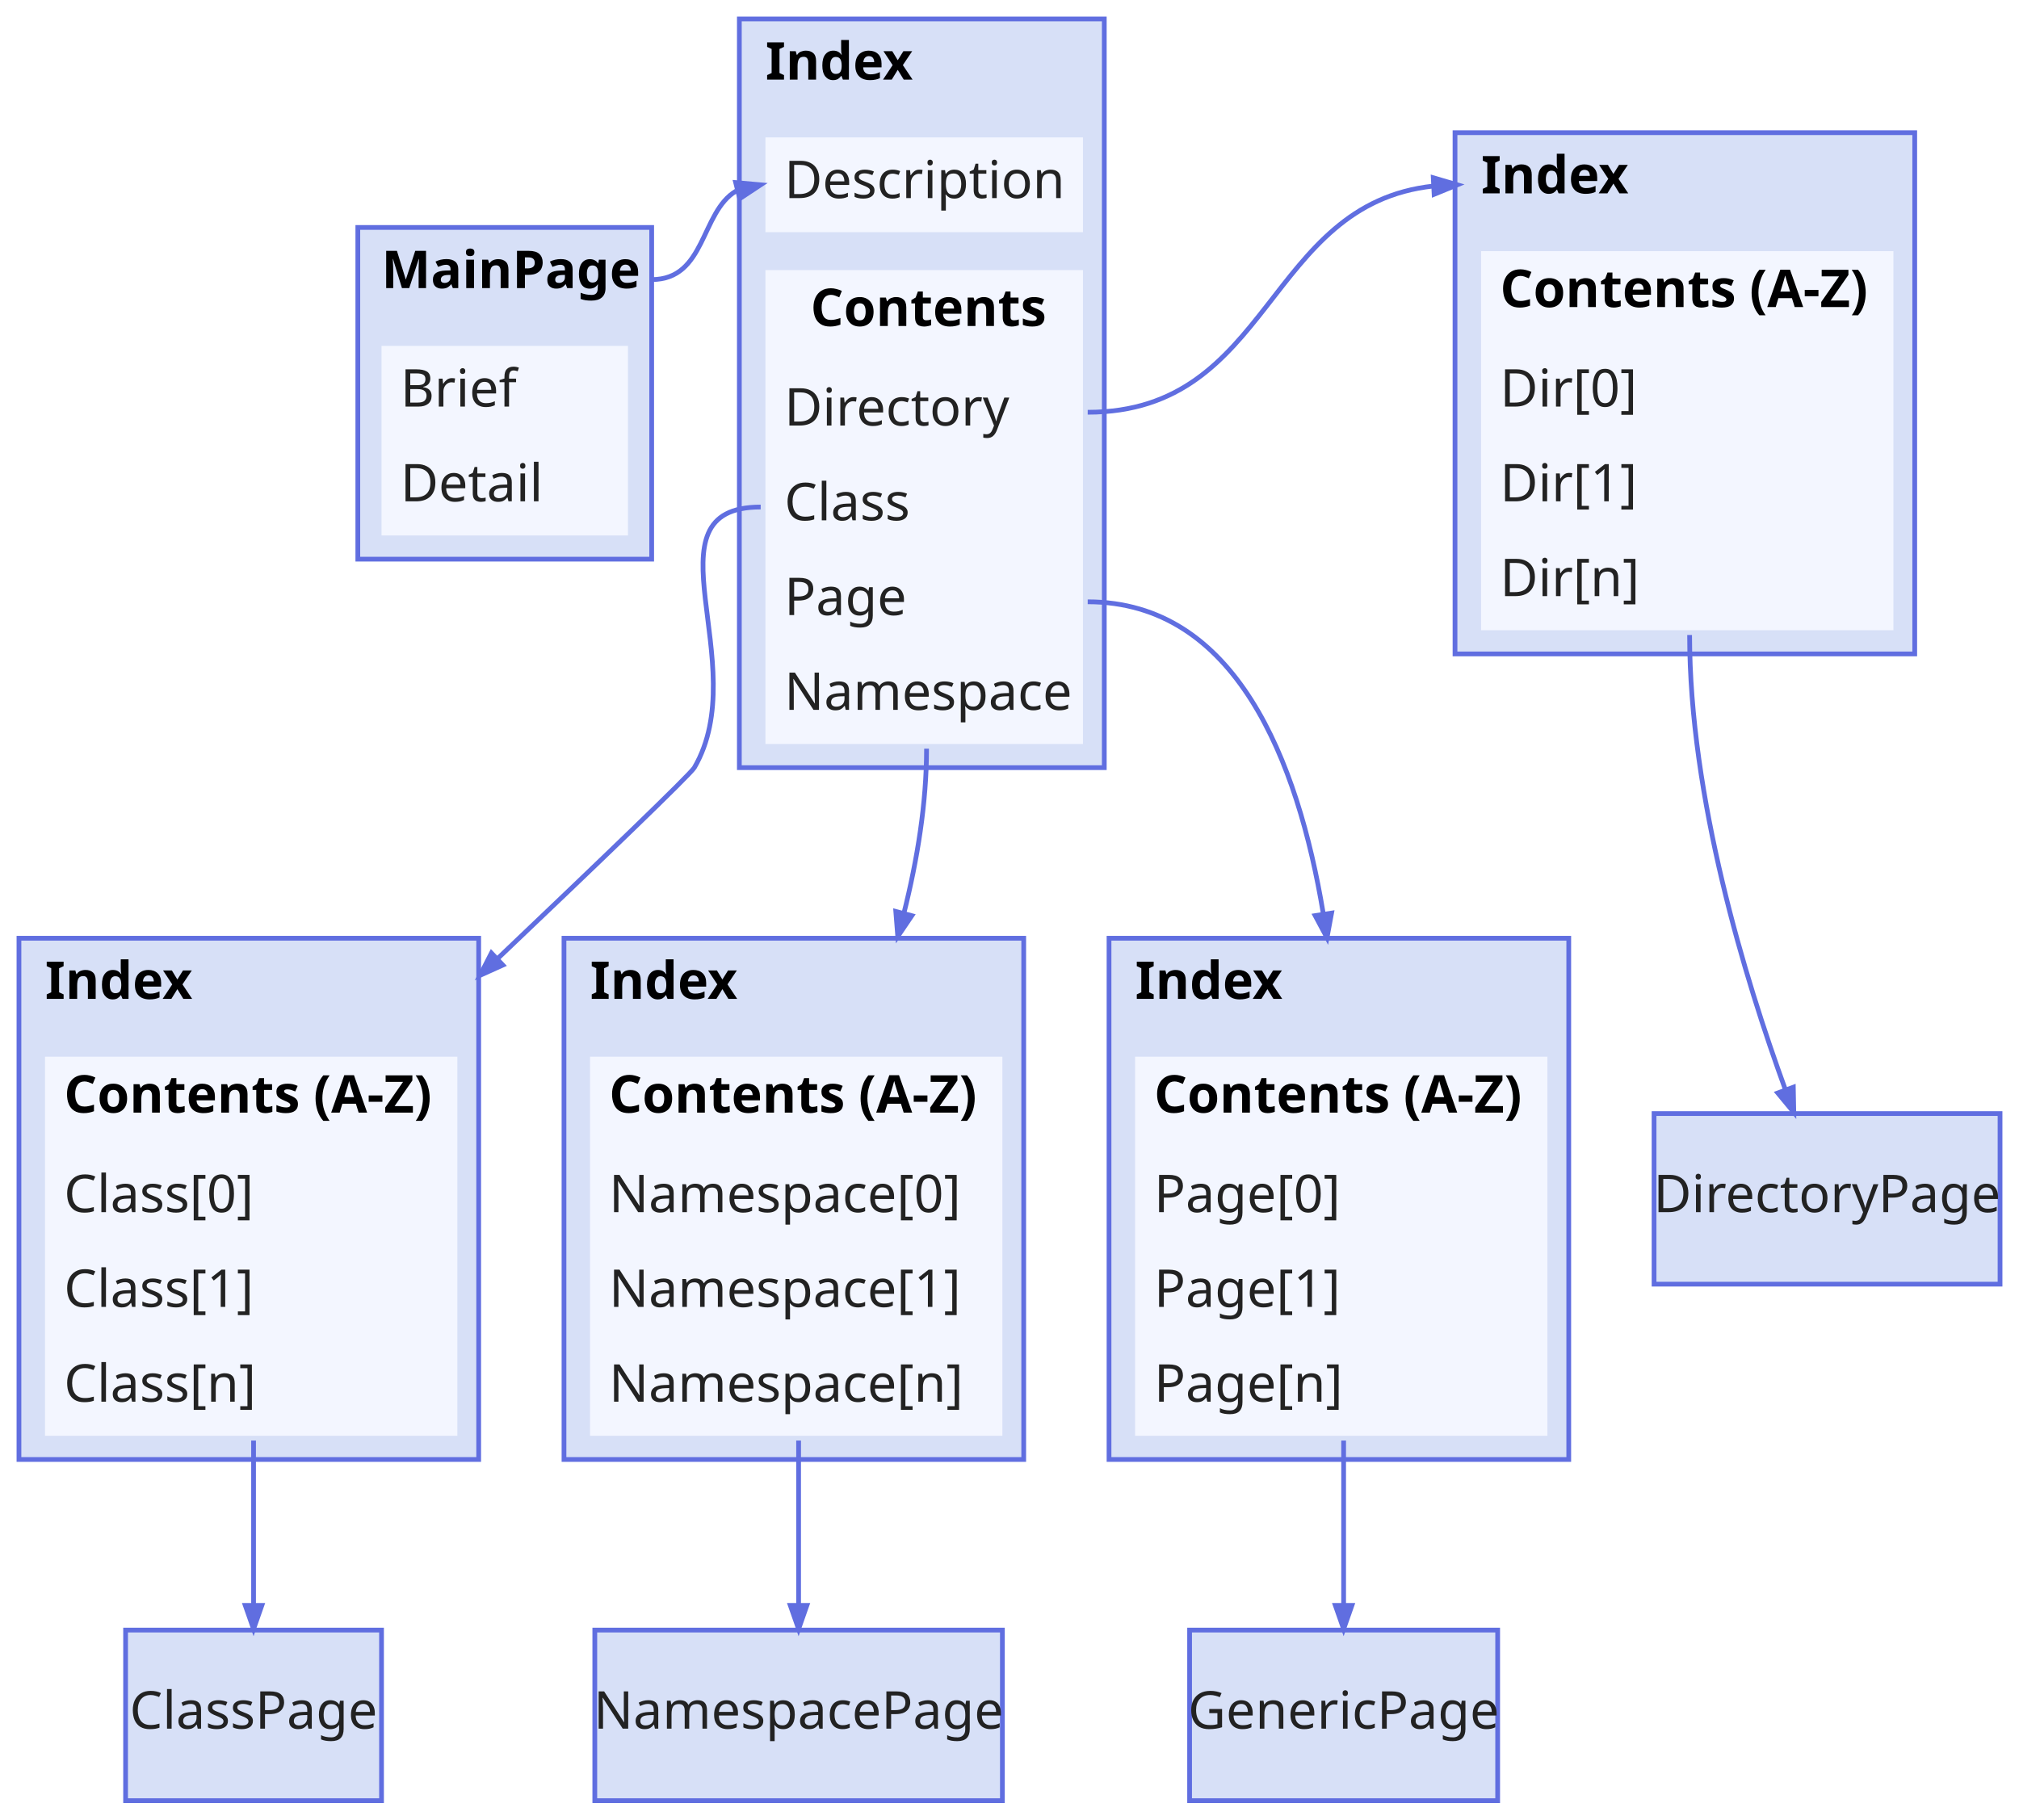
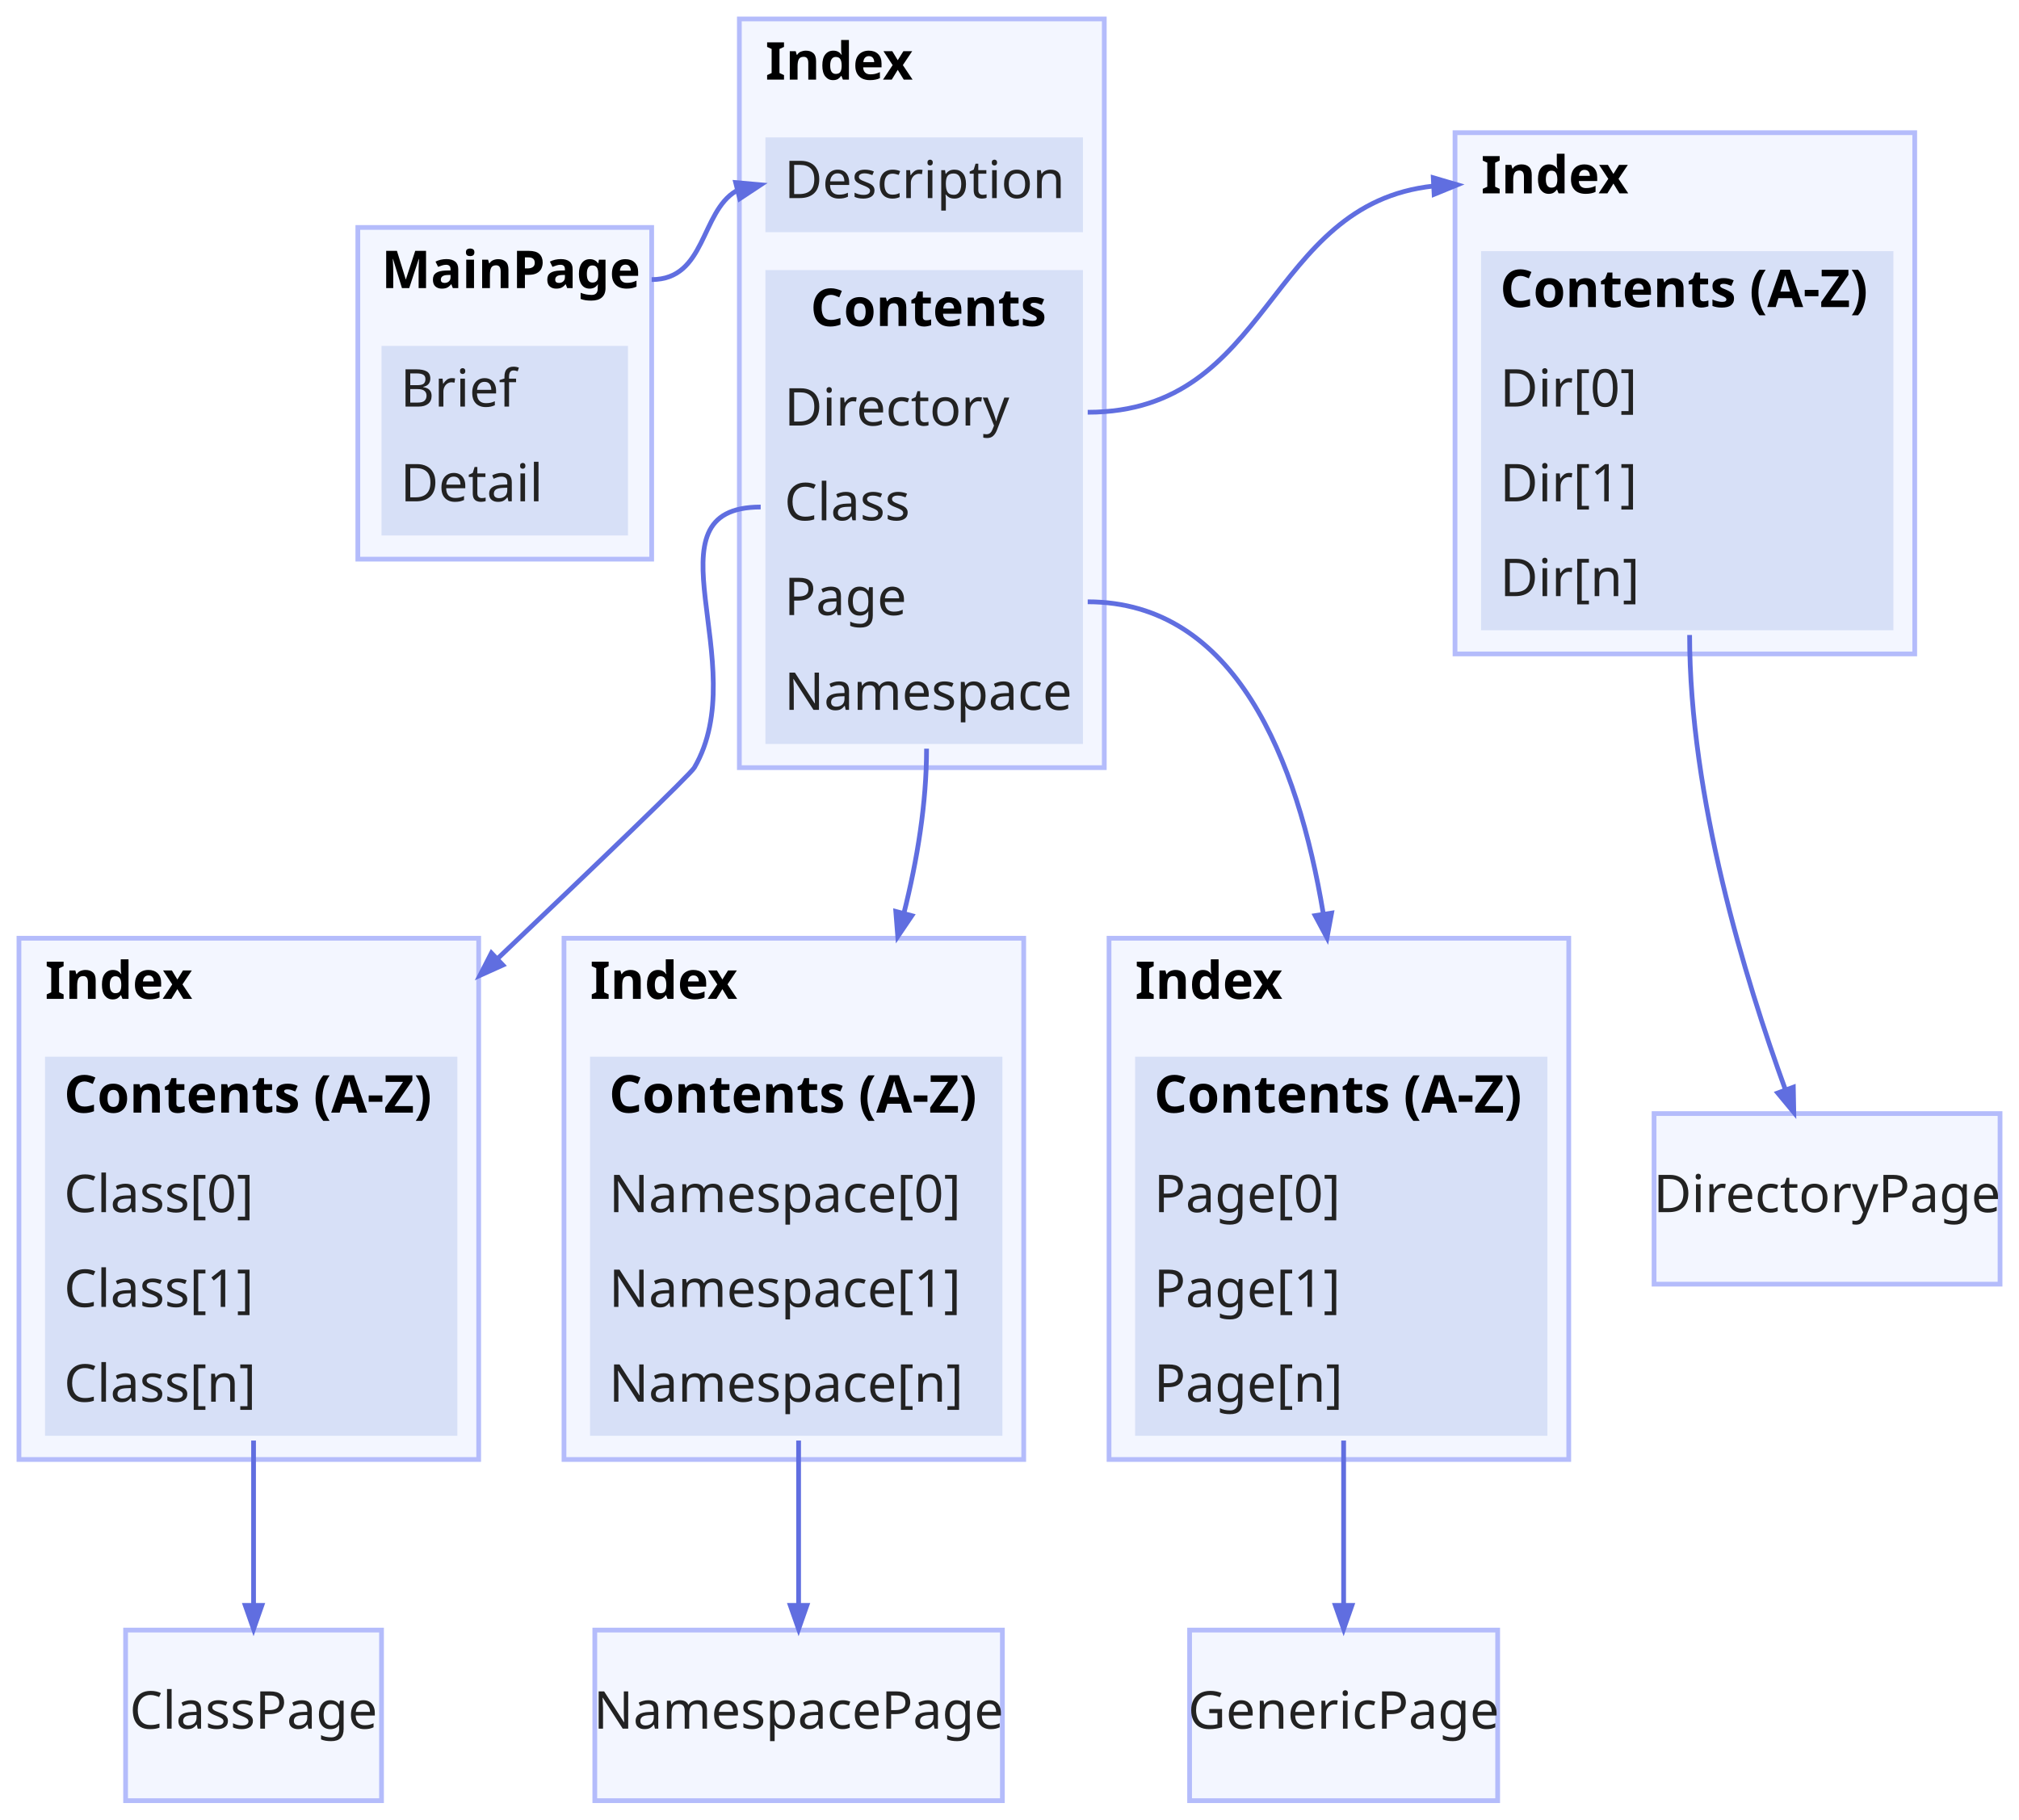
<svg xmlns="http://www.w3.org/2000/svg" width="426pt" height="384pt" viewBox="0.00 0.00 426.00 384.00">
  <g id="graph0" class="graph" transform="scale(1 1) rotate(0) translate(4 380)">
    <polygon fill="none" stroke="none" points="-4,4 -4,-380 422,-380 422,4 -4,4" />
    <g id="node1" class="node">
-       <polygon fill="#d7e0f7" stroke="#606ee0" points="133.5,-332 71.5,-332 71.5,-262 133.5,-262 133.5,-332" />
-       <polygon fill="#d7e0f7" stroke="none" points="72.5,-263 72.5,-331 132.5,-331 132.5,-263 72.5,-263" />
+       <polygon fill="#f3f6ff" stroke="#b4bcfb" points="133.5,-332 71.5,-332 71.5,-262 133.5,-262 133.5,-332" />
+       <polygon fill="#f3f6ff" stroke="none" points="72.5,-263 72.5,-331 132.5,-331 132.5,-263 72.5,-263" />
      <text text-anchor="start" x="76.5" y="-319.2" font-family="Segoe UI" font-weight="bold" font-size="11.00" fill="#000001">MainPage</text>
-       <polygon fill="#f3f6ff" stroke="none" points="76.5,-267 76.5,-307 128.5,-307 128.5,-267 76.5,-267" />
+       <polygon fill="#d7e0f7" stroke="none" points="76.5,-267 76.5,-307 128.5,-307 128.5,-267 76.5,-267" />
      <text text-anchor="start" x="80.5" y="-294.2" font-family="Segoe UI" font-size="11.00" fill="#222222">Brief</text>
      <text text-anchor="start" x="80.5" y="-274.2" font-family="Segoe UI" font-size="11.00" fill="#222222">Detail</text>
    </g>
    <g id="node2" class="node">
-       <polygon fill="#d7e0f7" stroke="#606ee0" points="229,-376 152,-376 152,-218 229,-218 229,-376" />
-       <polygon fill="#d7e0f7" stroke="none" points="153,-219 153,-375 228,-375 228,-219 153,-219" />
+       <polygon fill="#f3f6ff" stroke="#b4bcfb" points="229,-376 152,-376 152,-218 229,-218 229,-376" />
+       <polygon fill="#f3f6ff" stroke="none" points="153,-219 153,-375 228,-375 228,-219 153,-219" />
      <text text-anchor="start" x="157.5" y="-363.2" font-family="Segoe UI" font-weight="bold" font-size="11.00" fill="#000001">Index</text>
-       <polygon fill="#f3f6ff" stroke="none" points="157.5,-331 157.5,-351 224.5,-351 224.5,-331 157.5,-331" />
+       <polygon fill="#d7e0f7" stroke="none" points="157.5,-331 157.5,-351 224.5,-351 224.5,-331 157.5,-331" />
      <text text-anchor="start" x="161.5" y="-338.2" font-family="Segoe UI" font-size="11.00" fill="#222222">Description</text>
-       <polygon fill="#f3f6ff" stroke="none" points="157.5,-223 157.5,-323 224.5,-323 224.5,-223 157.5,-223" />
+       <polygon fill="#d7e0f7" stroke="none" points="157.5,-223 157.5,-323 224.5,-323 224.5,-223 157.5,-223" />
      <text text-anchor="start" x="167" y="-311.2" font-family="Segoe UI" font-weight="bold" font-size="11.00" fill="#000001">Contents</text>
      <text text-anchor="start" x="161.5" y="-290.2" font-family="Segoe UI" font-size="11.00" fill="#222222">Directory</text>
      <text text-anchor="start" x="161.5" y="-270.2" font-family="Segoe UI" font-size="11.00" fill="#222222">Class</text>
      <text text-anchor="start" x="161.5" y="-250.2" font-family="Segoe UI" font-size="11.00" fill="#222222">Page</text>
      <text text-anchor="start" x="161.5" y="-230.2" font-family="Segoe UI" font-size="11.00" fill="#222222">Namespace</text>
    </g>
    <g id="edge1" class="edge">
      <path fill="none" stroke="#606ee0" d="M133.5,-321C144.93,-321 143.802,-335.238 151.307,-339.688" />
      <polygon fill="#606ee0" stroke="#606ee0" points="151.224,-341.472 156.5,-341 152.081,-338.078 151.224,-341.472" />
    </g>
    <g id="node3" class="node">
-       <polygon fill="#d7e0f7" stroke="#606ee0" points="97,-182 0,-182 0,-72 97,-72 97,-182" />
-       <polygon fill="#d7e0f7" stroke="none" points="1,-73 1,-181 96,-181 96,-73 1,-73" />
+       <polygon fill="#f3f6ff" stroke="#b4bcfb" points="97,-182 0,-182 0,-72 97,-72 97,-182" />
+       <polygon fill="#f3f6ff" stroke="none" points="1,-73 1,-181 96,-181 96,-73 1,-73" />
      <text text-anchor="start" x="5.5" y="-169.2" font-family="Segoe UI" font-weight="bold" font-size="11.00" fill="#000001">Index</text>
-       <polygon fill="#f3f6ff" stroke="none" points="5.5,-77 5.5,-157 92.5,-157 92.5,-77 5.5,-77" />
+       <polygon fill="#d7e0f7" stroke="none" points="5.5,-77 5.5,-157 92.5,-157 92.5,-77 5.5,-77" />
      <text text-anchor="start" x="9.5" y="-145.2" font-family="Segoe UI" font-weight="bold" font-size="11.00" fill="#000001">Contents (A-Z)</text>
      <text text-anchor="start" x="9.5" y="-124.2" font-family="Segoe UI" font-size="11.00" fill="#222222">Class[0]</text>
      <text text-anchor="start" x="9.5" y="-104.2" font-family="Segoe UI" font-size="11.00" fill="#222222">Class[1]</text>
      <text text-anchor="start" x="9.5" y="-84.2" font-family="Segoe UI" font-size="11.00" fill="#222222">Class[n]</text>
    </g>
    <g id="edge2" class="edge">
      <path fill="none" stroke="#606ee0" d="M156.5,-273C131.276,-273 155.212,-239.786 142.5,-218 141.669,-216.576 122.047,-197.733 100.945,-177.655" />
      <polygon fill="#606ee0" stroke="#606ee0" points="102.1,-176.339 97.271,-174.162 99.688,-178.875 102.1,-176.339" />
    </g>
    <g id="node4" class="node">
-       <polygon fill="#d7e0f7" stroke="#606ee0" points="212,-182 115,-182 115,-72 212,-72 212,-182" />
-       <polygon fill="#d7e0f7" stroke="none" points="116,-73 116,-181 211,-181 211,-73 116,-73" />
+       <polygon fill="#f3f6ff" stroke="#b4bcfb" points="212,-182 115,-182 115,-72 212,-72 212,-182" />
+       <polygon fill="#f3f6ff" stroke="none" points="116,-73 116,-181 211,-181 211,-73 116,-73" />
      <text text-anchor="start" x="120.5" y="-169.2" font-family="Segoe UI" font-weight="bold" font-size="11.00" fill="#000001">Index</text>
-       <polygon fill="#f3f6ff" stroke="none" points="120.5,-77 120.5,-157 207.5,-157 207.5,-77 120.5,-77" />
+       <polygon fill="#d7e0f7" stroke="none" points="120.5,-77 120.5,-157 207.5,-157 207.5,-77 120.5,-77" />
      <text text-anchor="start" x="124.5" y="-145.2" font-family="Segoe UI" font-weight="bold" font-size="11.00" fill="#000001">Contents (A-Z)</text>
      <text text-anchor="start" x="124.5" y="-124.2" font-family="Segoe UI" font-size="11.00" fill="#222222">Namespace[0]</text>
      <text text-anchor="start" x="124.5" y="-104.2" font-family="Segoe UI" font-size="11.00" fill="#222222">Namespace[1]</text>
      <text text-anchor="start" x="124.5" y="-84.2" font-family="Segoe UI" font-size="11.00" fill="#222222">Namespace[n]</text>
    </g>
    <g id="edge3" class="edge">
      <path fill="none" stroke="#606ee0" d="M191.5,-222C191.5,-210.527 189.561,-198.583 186.703,-187.209" />
      <polygon fill="#606ee0" stroke="#606ee0" points="188.394,-186.759 185.424,-182.372 185.01,-187.654 188.394,-186.759" />
    </g>
    <g id="node5" class="node">
-       <polygon fill="#d7e0f7" stroke="#606ee0" points="327,-182 230,-182 230,-72 327,-72 327,-182" />
-       <polygon fill="#d7e0f7" stroke="none" points="231,-73 231,-181 326,-181 326,-73 231,-73" />
+       <polygon fill="#f3f6ff" stroke="#b4bcfb" points="327,-182 230,-182 230,-72 327,-72 327,-182" />
+       <polygon fill="#f3f6ff" stroke="none" points="231,-73 231,-181 326,-181 326,-73 231,-73" />
      <text text-anchor="start" x="235.5" y="-169.2" font-family="Segoe UI" font-weight="bold" font-size="11.00" fill="#000001">Index</text>
-       <polygon fill="#f3f6ff" stroke="none" points="235.5,-77 235.5,-157 322.5,-157 322.5,-77 235.5,-77" />
+       <polygon fill="#d7e0f7" stroke="none" points="235.5,-77 235.5,-157 322.5,-157 322.5,-77 235.5,-77" />
      <text text-anchor="start" x="239.5" y="-145.2" font-family="Segoe UI" font-weight="bold" font-size="11.00" fill="#000001">Contents (A-Z)</text>
      <text text-anchor="start" x="239.5" y="-124.2" font-family="Segoe UI" font-size="11.00" fill="#222222">Page[0]</text>
      <text text-anchor="start" x="239.5" y="-104.2" font-family="Segoe UI" font-size="11.00" fill="#222222">Page[1]</text>
      <text text-anchor="start" x="239.5" y="-84.2" font-family="Segoe UI" font-size="11.00" fill="#222222">Page[n]</text>
    </g>
    <g id="edge4" class="edge">
      <path fill="none" stroke="#606ee0" d="M225.5,-253C256.712,-253 269.816,-219.557 275.193,-187.267" />
      <polygon fill="#606ee0" stroke="#606ee0" points="276.957,-187.308 275.991,-182.1 273.498,-186.774 276.957,-187.308" />
    </g>
    <g id="node6" class="node">
-       <polygon fill="#d7e0f7" stroke="#606ee0" points="400,-352 303,-352 303,-242 400,-242 400,-352" />
-       <polygon fill="#d7e0f7" stroke="none" points="304,-243 304,-351 399,-351 399,-243 304,-243" />
+       <polygon fill="#f3f6ff" stroke="#b4bcfb" points="400,-352 303,-352 303,-242 400,-242 400,-352" />
+       <polygon fill="#f3f6ff" stroke="none" points="304,-243 304,-351 399,-351 399,-243 304,-243" />
      <text text-anchor="start" x="308.5" y="-339.2" font-family="Segoe UI" font-weight="bold" font-size="11.00" fill="#000001">Index</text>
-       <polygon fill="#f3f6ff" stroke="none" points="308.5,-247 308.5,-327 395.5,-327 395.5,-247 308.5,-247" />
+       <polygon fill="#d7e0f7" stroke="none" points="308.5,-247 308.5,-327 395.5,-327 395.5,-247 308.5,-247" />
      <text text-anchor="start" x="312.5" y="-315.2" font-family="Segoe UI" font-weight="bold" font-size="11.00" fill="#000001">Contents (A-Z)</text>
      <text text-anchor="start" x="312.5" y="-294.2" font-family="Segoe UI" font-size="11.00" fill="#222222">Dir[0]</text>
      <text text-anchor="start" x="312.5" y="-274.2" font-family="Segoe UI" font-size="11.00" fill="#222222">Dir[1]</text>
      <text text-anchor="start" x="312.5" y="-254.2" font-family="Segoe UI" font-size="11.00" fill="#222222">Dir[n]</text>
    </g>
    <g id="edge5" class="edge">
      <path fill="none" stroke="#606ee0" d="M225.5,-293C264.456,-293 263.007,-336.964 298.49,-340.742" />
      <polygon fill="#606ee0" stroke="#606ee0" points="298.417,-342.49 303.5,-341 298.597,-338.995 298.417,-342.49" />
    </g>
    <g id="node7" class="node">
-       <polygon fill="#d7e0f7" stroke="#606ee0" points="76.5,-36 22.5,-36 22.5,-0 76.5,-0 76.5,-36" />
+       <polygon fill="#f3f6ff" stroke="#b4bcfb" points="76.5,-36 22.5,-36 22.5,-0 76.5,-0 76.5,-36" />
      <text text-anchor="middle" x="49.5" y="-15.2" font-family="Segoe UI" font-size="11.00" fill="#222222">ClassPage</text>
    </g>
    <g id="edge6" class="edge">
      <path fill="none" stroke="#606ee0" d="M49.5,-76C49.5,-64.624 49.5,-51.97 49.5,-41.481" />
      <polygon fill="#606ee0" stroke="#606ee0" points="51.25,-41.211 49.5,-36.211 47.75,-41.211 51.25,-41.211" />
    </g>
    <g id="node10" class="node">
-       <polygon fill="#d7e0f7" stroke="#606ee0" points="207.5,-36 121.5,-36 121.5,-0 207.5,-0 207.5,-36" />
+       <polygon fill="#f3f6ff" stroke="#b4bcfb" points="207.5,-36 121.5,-36 121.5,-0 207.5,-0 207.5,-36" />
      <text text-anchor="middle" x="164.5" y="-15.2" font-family="Segoe UI" font-size="11.00" fill="#222222">NamespacePage</text>
    </g>
    <g id="edge9" class="edge">
      <path fill="none" stroke="#606ee0" d="M164.5,-76C164.5,-64.624 164.5,-51.97 164.5,-41.481" />
      <polygon fill="#606ee0" stroke="#606ee0" points="166.25,-41.211 164.5,-36.211 162.75,-41.211 166.25,-41.211" />
    </g>
    <g id="node9" class="node">
-       <polygon fill="#d7e0f7" stroke="#606ee0" points="312,-36 247,-36 247,-0 312,-0 312,-36" />
+       <polygon fill="#f3f6ff" stroke="#b4bcfb" points="312,-36 247,-36 247,-0 312,-0 312,-36" />
      <text text-anchor="middle" x="279.5" y="-15.2" font-family="Segoe UI" font-size="11.00" fill="#222222">GenericPage</text>
    </g>
    <g id="edge8" class="edge">
      <path fill="none" stroke="#606ee0" d="M279.5,-76C279.5,-64.624 279.5,-51.97 279.5,-41.481" />
      <polygon fill="#606ee0" stroke="#606ee0" points="281.25,-41.211 279.5,-36.211 277.75,-41.211 281.25,-41.211" />
    </g>
    <g id="node8" class="node">
-       <polygon fill="#d7e0f7" stroke="#606ee0" points="418,-145 345,-145 345,-109 418,-109 418,-145" />
+       <polygon fill="#f3f6ff" stroke="#b4bcfb" points="418,-145 345,-145 345,-109 418,-109 418,-145" />
      <text text-anchor="middle" x="381.5" y="-124.2" font-family="Segoe UI" font-size="11.00" fill="#222222">DirectoryPage</text>
    </g>
    <g id="edge7" class="edge">
      <path fill="none" stroke="#606ee0" d="M352.5,-246C352.5,-211.731 364.177,-173.439 372.712,-150.029" />
      <polygon fill="#606ee0" stroke="#606ee0" points="374.38,-150.563 374.48,-145.266 371.099,-149.345 374.38,-150.563" />
    </g>
  </g>
</svg>
